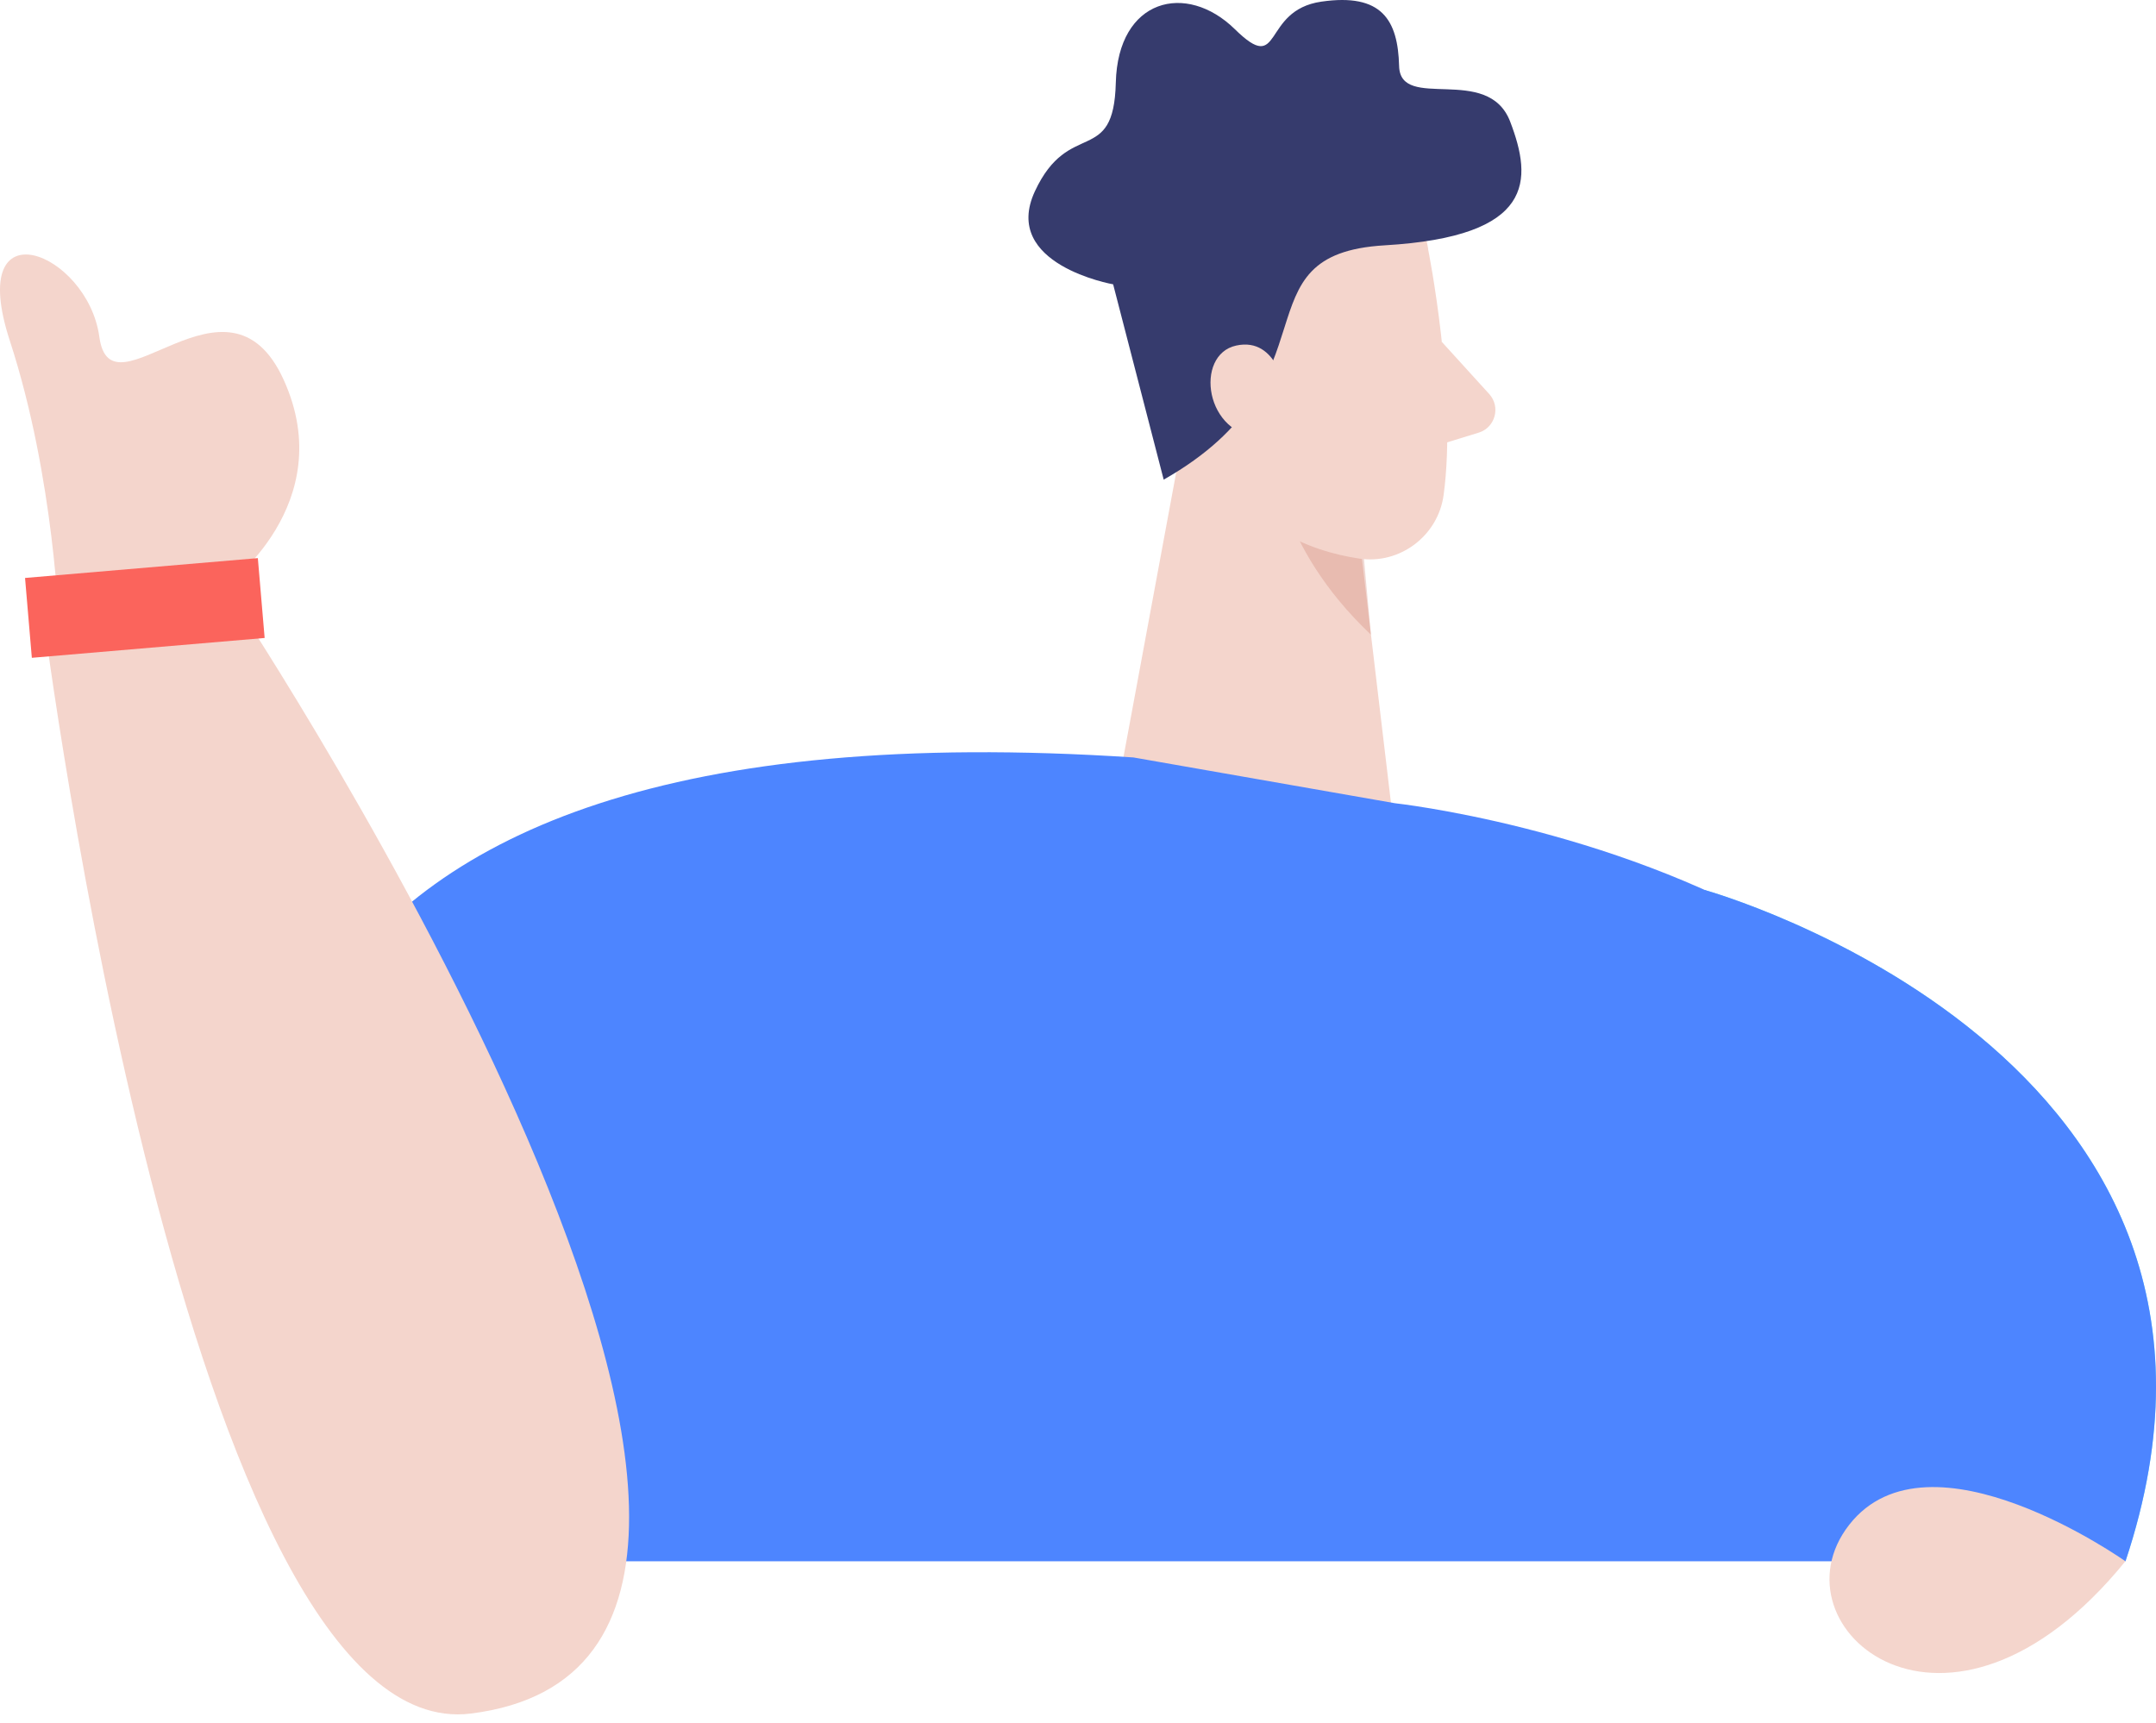
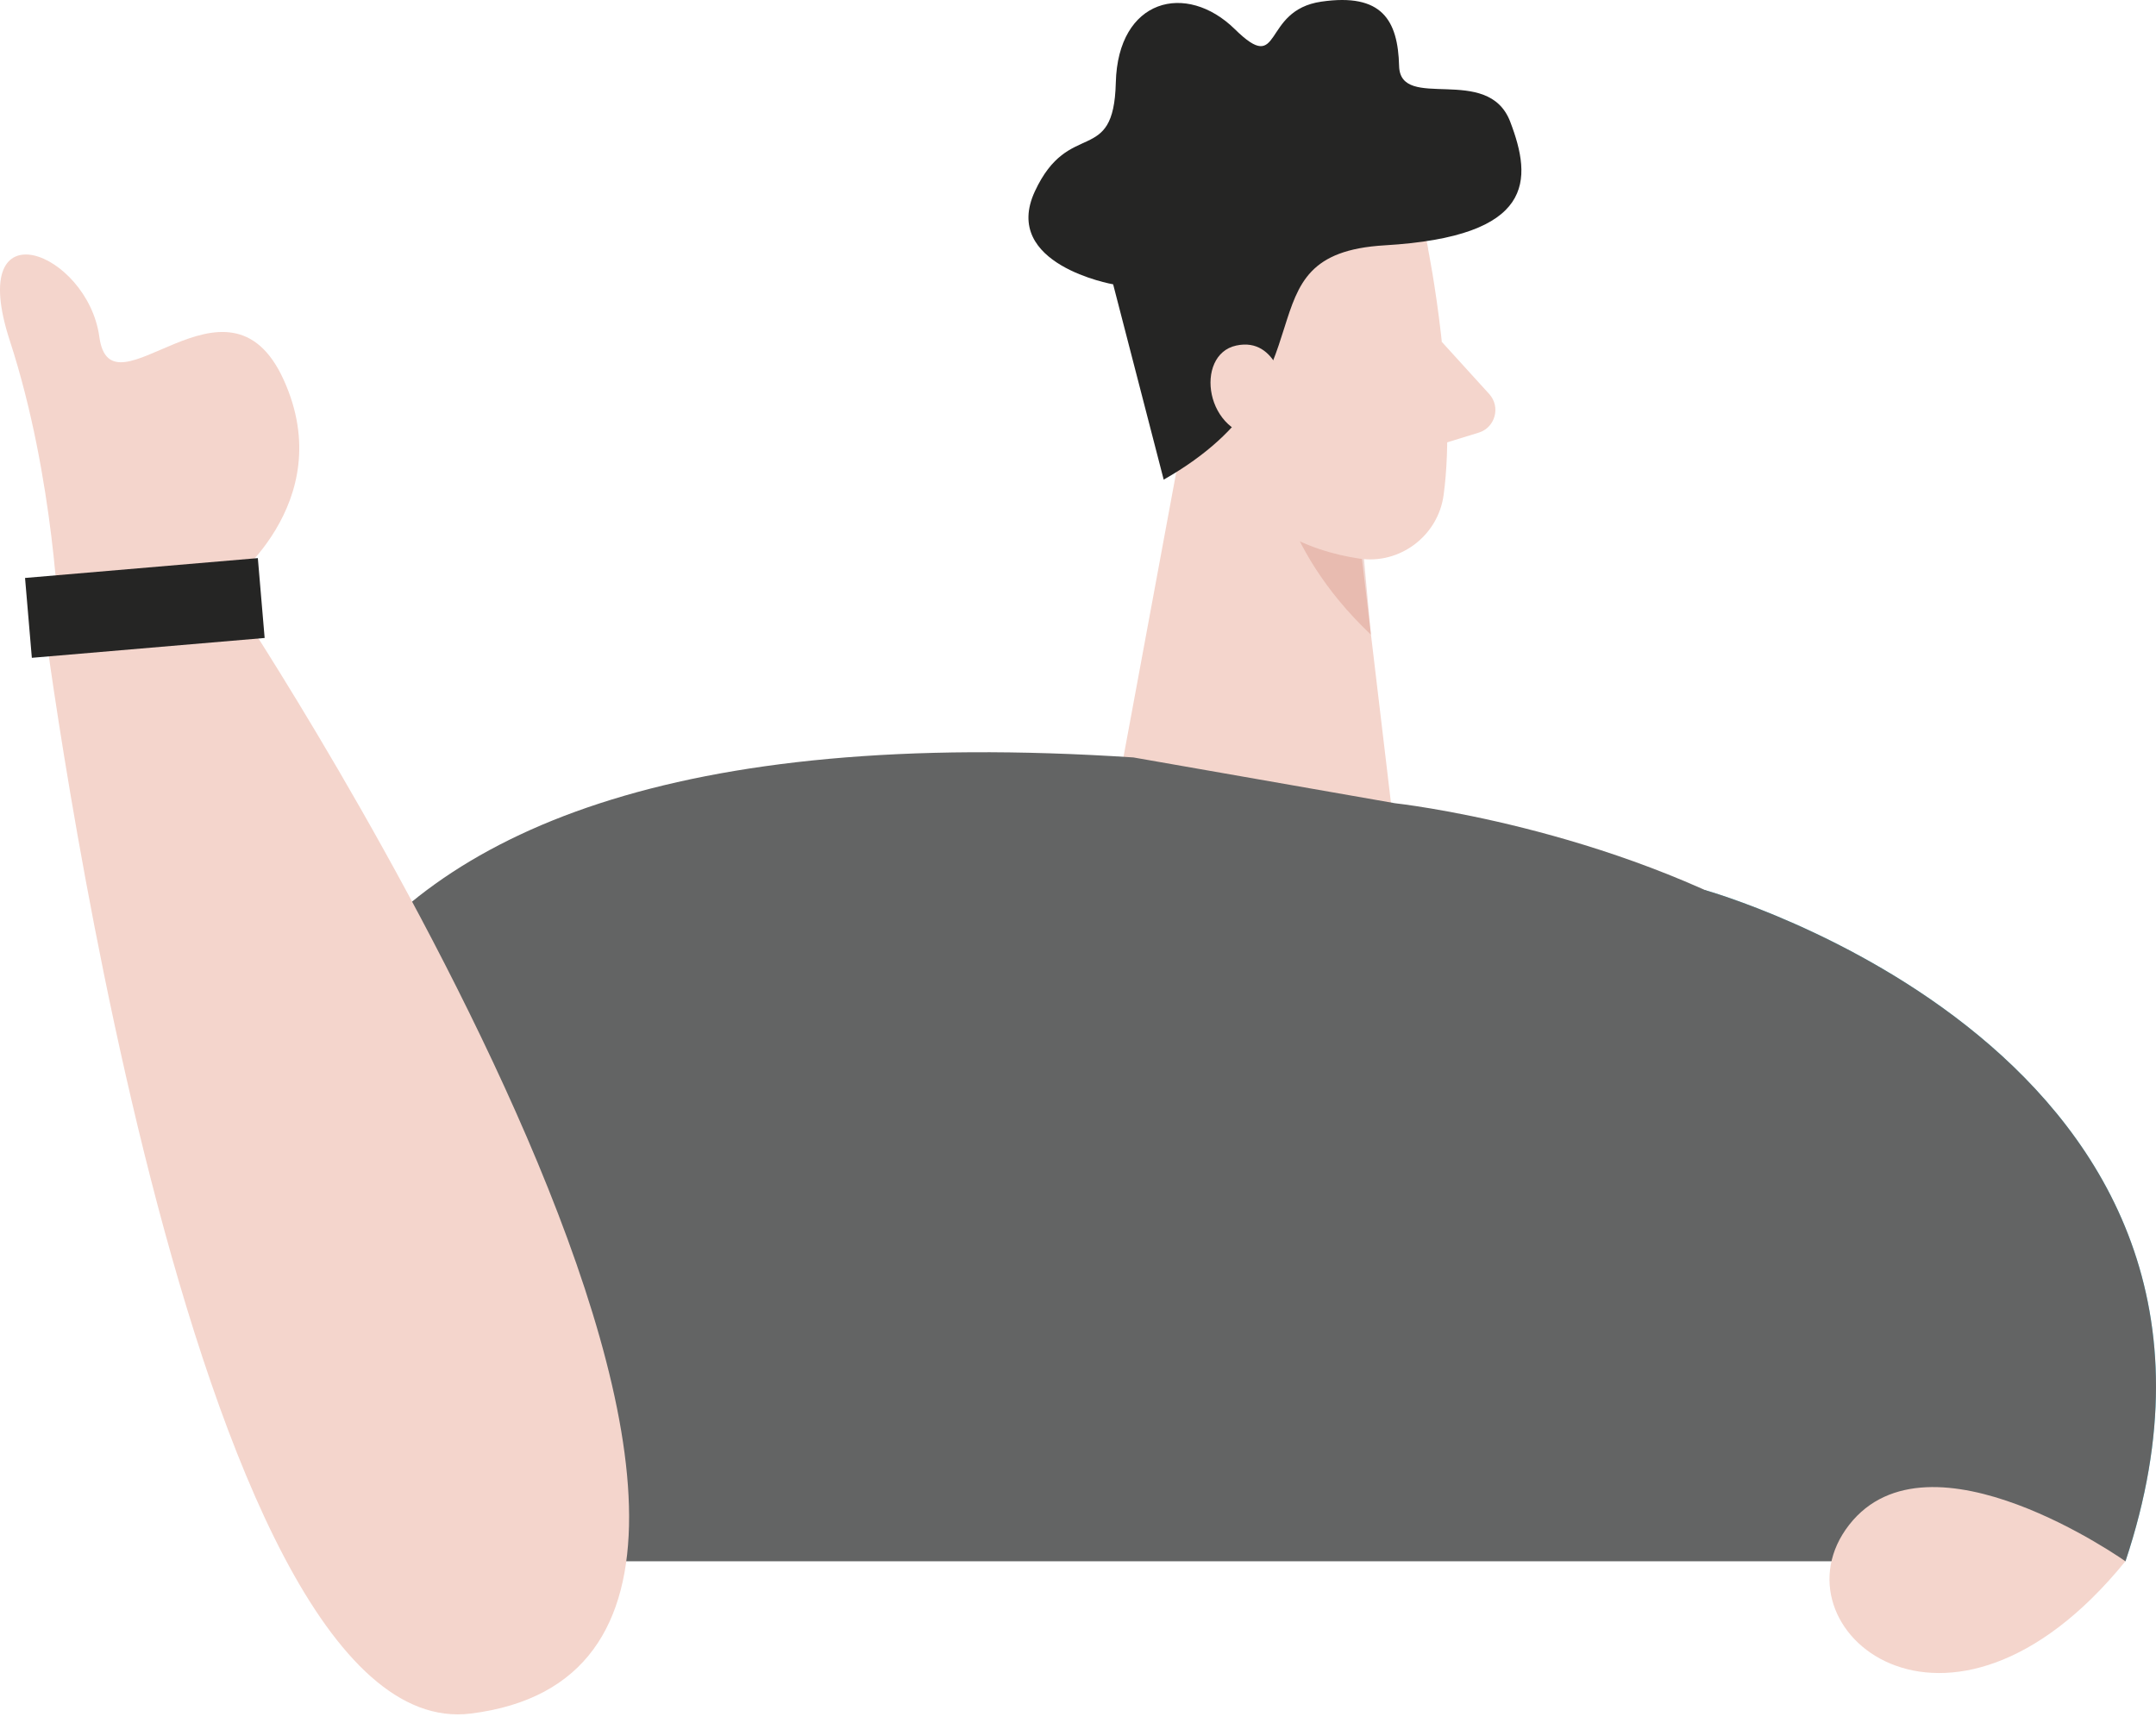
<svg xmlns="http://www.w3.org/2000/svg" width="174" height="139" viewBox="0 0 174 139" fill="none">
  <path d="M137.595 71.836C137.595 71.836 185.195 85.098 171.537 126.007L143.502 123.782L137.602 71.836H137.595Z" fill="#68E1FD" />
-   <path d="M137.595 71.836C137.595 71.836 185.195 85.098 171.537 126.007L143.502 123.782L137.602 71.836H137.595Z" fill="#4D85FF" />
+   <path d="M137.595 71.836C137.595 71.836 185.195 85.098 171.537 126.007L143.502 123.782L137.602 71.836H137.595Z" fill="#636464" />
  <path d="M97.754 22.857L90.613 61.409L113.518 75.399L108.693 34.802L97.754 22.857Z" fill="#F4D5CC" />
-   <path opacity="0.31" d="M109.719 41.125C109.719 41.125 105.747 40.209 102.821 36.771C102.821 36.771 102.946 43.946 110.641 51.225L109.712 41.125H109.719Z" fill="#CE8172" />
-   <path fill-rule="evenodd" clip-rule="evenodd" d="M112.575 64.827L91.472 61.132C17.323 56.237 14.804 95.051 24.077 126.007H159.896C181.323 72.288 112.575 64.827 112.575 64.827Z" fill="#4D85FF" />
+   <path opacity="0.31" d="M109.719 41.125C109.719 41.125 105.747 40.21 102.821 36.771C102.821 36.771 102.946 43.946 110.641 51.225L109.712 41.125H109.719Z" fill="#CE8172" />
+   <path fill-rule="evenodd" clip-rule="evenodd" d="M112.575 64.827L91.472 61.132C17.323 56.237 14.804 95.051 24.077 126.007H159.896C181.323 72.288 112.575 64.827 112.575 64.827Z" fill="#636464" />
  <path d="M4.773 50.74C4.773 50.74 4.42 38.615 0.794 27.502C-2.832 16.389 7.082 20.334 8.018 27.19C8.954 34.039 18.368 20.652 22.902 30.67C27.436 40.688 18.181 47.329 18.181 47.329L4.773 50.747V50.74Z" fill="#F4D5CC" />
  <path d="M3.519 49.88C3.519 49.88 15.096 141.155 37.995 138.299C75.278 133.654 19.103 48.799 19.103 48.799L3.519 49.88Z" fill="#F4D5CC" />
-   <path d="M171.53 126.007C171.53 126.007 155.71 114.79 149.242 123.061C142.774 131.332 157.152 143.693 171.53 126.007Z" fill="#F4D5CC" />
-   <path d="M20.809 45.045L2.021 46.646L2.57 53.091L21.358 51.49L20.809 45.045Z" fill="#FB645C" />
-   <path d="M115.258 20.126C115.258 20.126 117.615 31.856 116.506 39.96C116.056 43.246 112.978 45.575 109.698 45.083C105.629 44.466 100.298 42.449 98.273 36.313L93.559 26.323C93.559 26.323 90.821 19.959 96.984 14.392C103.147 8.819 114.184 12.909 115.265 20.126H115.258Z" fill="#F4D5CC" />
+   <path d="M171.53 126.008C171.53 126.008 155.71 114.791 149.242 123.061C142.774 131.332 157.152 143.693 171.53 126.008Z" fill="#F4D5CC" />
+   <path d="M20.809 45.045L2.021 46.646L2.57 53.091L21.358 51.49L20.809 45.045Z" fill="#252524" />
+   <path d="M115.258 20.126C115.258 20.126 117.615 31.856 116.506 39.96C116.056 43.246 112.978 45.575 109.698 45.083C105.629 44.466 100.298 42.449 98.273 36.313L93.559 26.323C93.559 26.323 90.821 19.959 96.984 14.393C103.147 8.819 114.184 12.909 115.265 20.126H115.258Z" fill="#F4D5CC" />
  <path d="M116.361 27.592L120.187 31.8C121.13 32.84 120.673 34.511 119.335 34.92L114.884 36.286L116.368 27.592H116.361Z" fill="#F4D5CC" />
-   <path d="M93.913 38.698L89.836 22.947C89.836 22.947 80.769 21.36 83.521 15.439C86.273 9.519 89.885 13.477 90.051 6.676C90.218 -0.124 95.743 -1.483 99.653 2.35C103.556 6.191 101.754 0.839 106.641 0.132C111.529 -0.575 112.818 1.616 112.915 5.331C113.012 9.047 120.076 5.117 121.879 9.817C123.675 14.517 123.917 19.086 111.75 19.8C99.584 20.514 108.263 30.559 93.913 38.712V38.698Z" fill="#363B6D" />
+   <path d="M93.913 38.698L89.836 22.947C89.836 22.947 80.769 21.36 83.521 15.439C86.273 9.519 89.885 13.477 90.051 6.676C90.218 -0.124 95.743 -1.483 99.653 2.35C103.556 6.191 101.754 0.839 106.641 0.132C111.529 -0.575 112.818 1.616 112.915 5.331C113.012 9.047 120.076 5.117 121.879 9.817C123.675 14.517 123.917 19.086 111.75 19.8C99.584 20.514 108.263 30.559 93.913 38.712V38.698Z" fill="#252524" />
  <path d="M103.764 31.717C103.764 31.717 103.161 27.148 99.764 27.89C96.367 28.625 97.192 35.232 101.934 35.329L103.764 31.724V31.717Z" fill="#F4D5CC" />
</svg>
